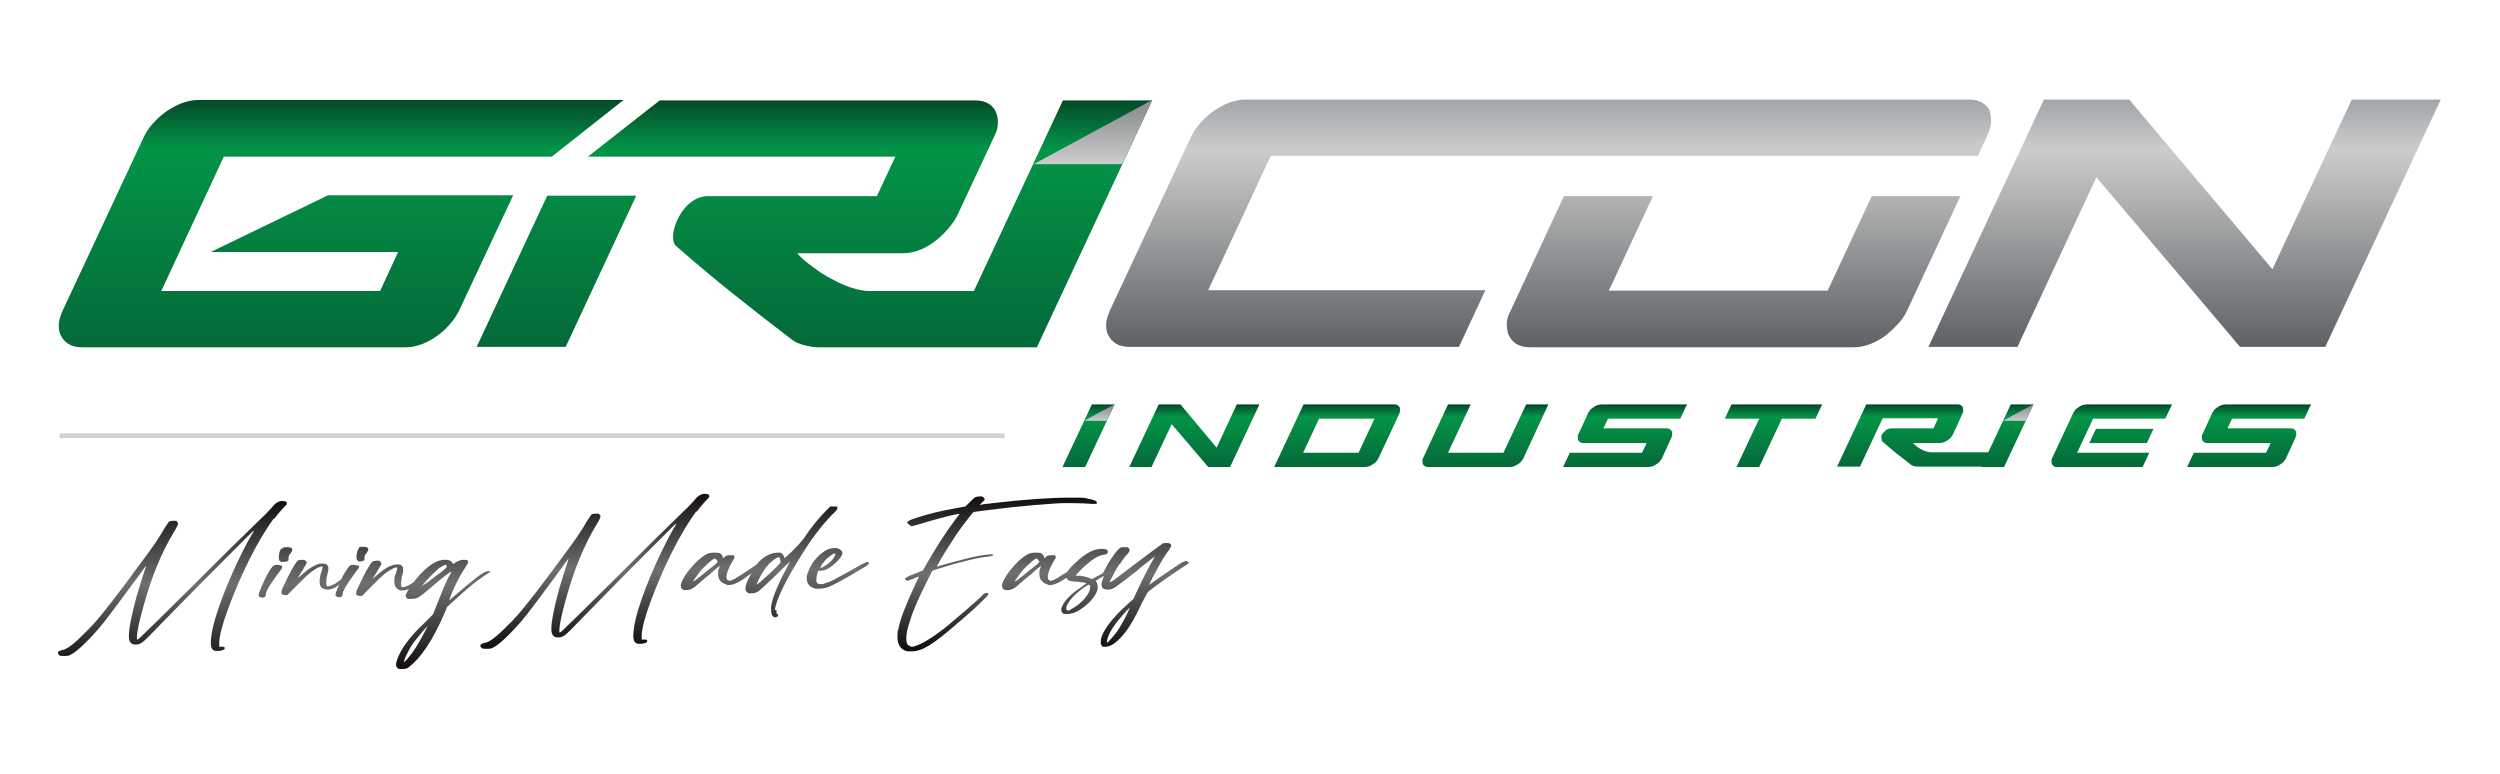
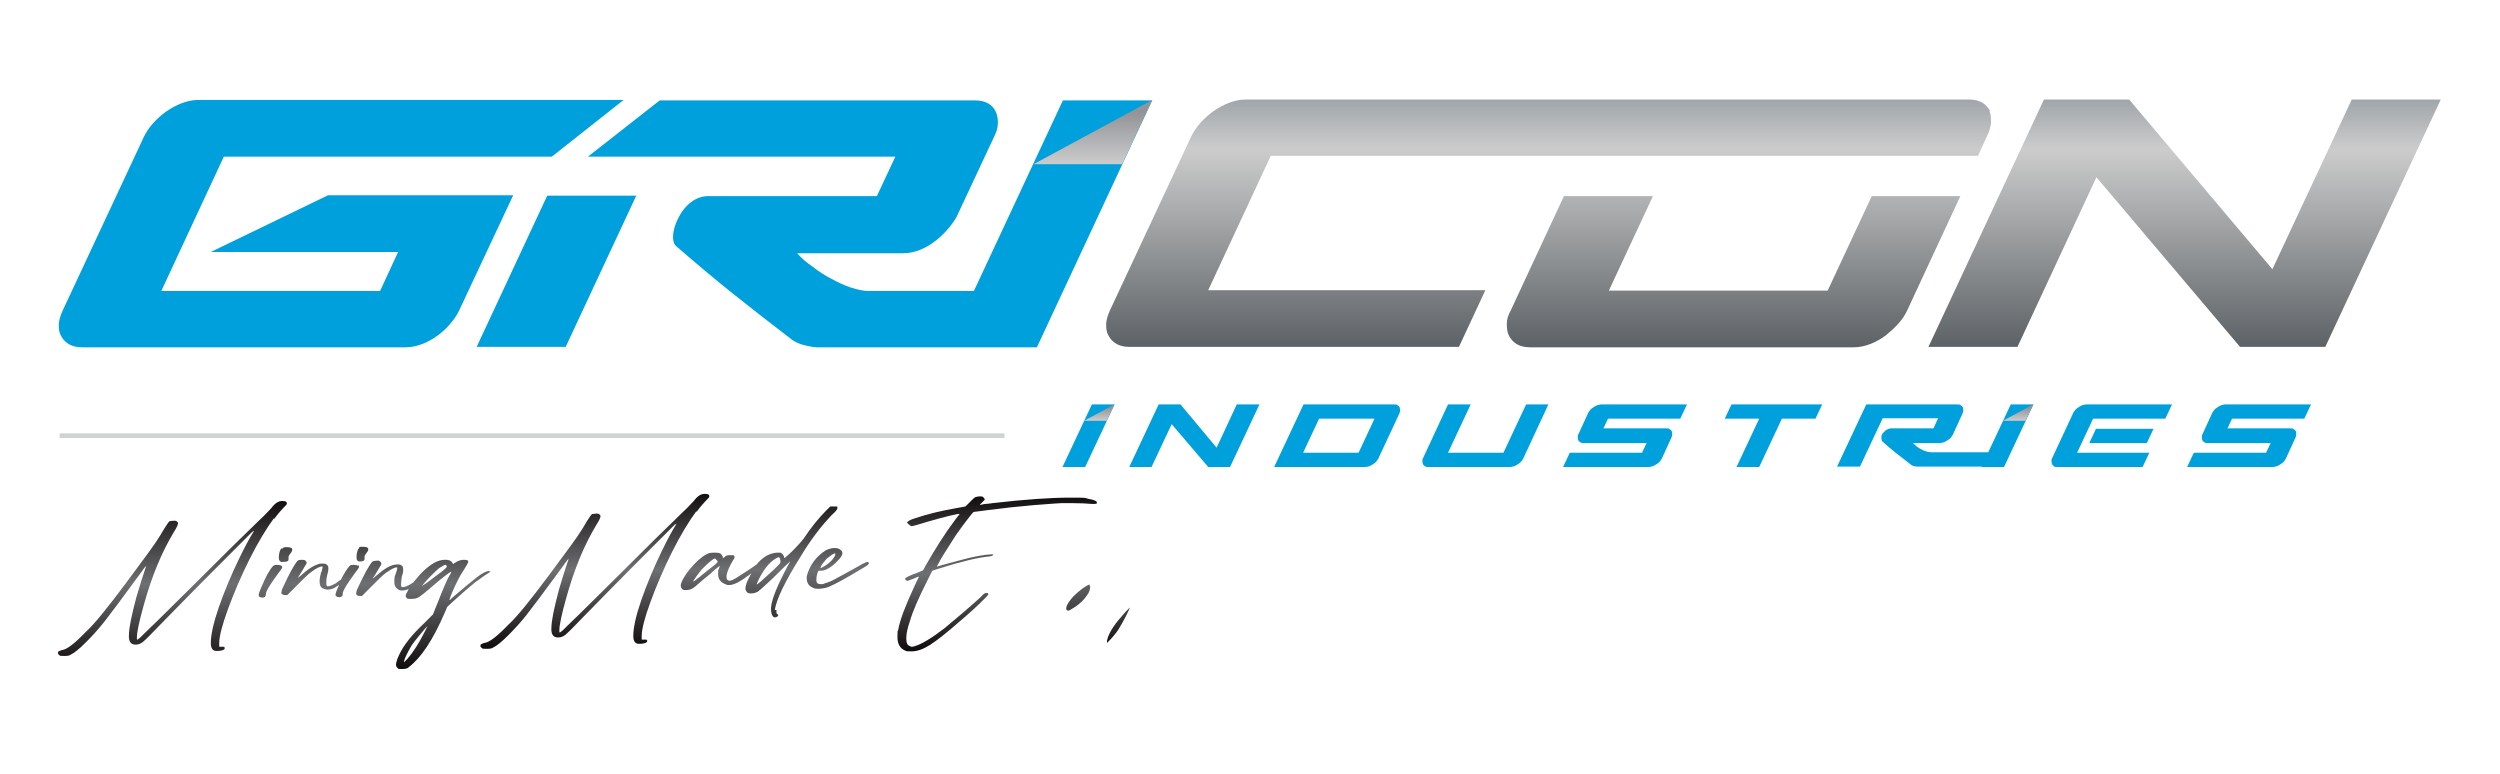
<svg xmlns="http://www.w3.org/2000/svg" xmlns:xlink="http://www.w3.org/1999/xlink" id="Layer_1" data-name="Layer 1" version="1.1" viewBox="0 0 595.3 184.3">
  <defs>
    <style> .cls-1 { fill: url(#New_Gradient_Swatch_3); } .cls-1, .cls-2, .cls-3, .cls-4, .cls-5, .cls-6, .cls-7, .cls-8, .cls-9, .cls-10, .cls-11, .cls-12, .cls-13, .cls-14, .cls-15, .cls-16, .cls-17, .cls-18, .cls-19 { stroke-width: 0px; } .cls-2 { fill: url(#New_Gradient_Swatch_3-3); } .cls-3 { fill: url(#New_Gradient_Swatch_3-4); } .cls-4 { fill: url(#New_Gradient_Swatch_3-9); } .cls-5 { fill: url(#New_Gradient_Swatch_3-8); } .cls-6 { fill: url(#New_Gradient_Swatch_3-7); } .cls-7 { fill: url(#New_Gradient_Swatch_3-6); } .cls-8 { fill: url(#New_Gradient_Swatch_3-2); } .cls-9 { fill: url(#New_Gradient_Swatch_3-5); } .cls-10 { fill: url(#linear-gradient); } .cls-11 { fill: url(#New_Gradient_Swatch_3-11); } .cls-12 { fill: url(#New_Gradient_Swatch_3-10); } .cls-13 { fill: url(#linear-gradient-4); } .cls-14 { fill: url(#linear-gradient-2); } .cls-15 { fill: url(#linear-gradient-3); } .cls-16 { fill: url(#linear-gradient-7); } .cls-17 { fill: url(#linear-gradient-5); } .cls-18 { fill: url(#linear-gradient-6); } .cls-19 { fill: #d0d2d3; } </style>
    <linearGradient id="New_Gradient_Swatch_3" data-name="New Gradient Swatch 3" x1="144.3" y1="82.6" x2="144.3" y2="23.8" gradientUnits="userSpaceOnUse">
-       <stop offset="0" stop-color="#046938" />
-       <stop offset=".8" stop-color="#039447" />
-       <stop offset="1" stop-color="#044928" />
+       <stop offset="0" stop-color="#00A0DC" />
+       <stop offset=".8" stop-color="#00A0DC" />
+       <stop offset="1" stop-color="#00A0DC" />
    </linearGradient>
    <linearGradient id="linear-gradient" x1="260.3" y1="39.1" x2="260.3" y2="23.8" gradientUnits="userSpaceOnUse">
      <stop offset="0" stop-color="#ccc" />
      <stop offset=".8" stop-color="#929497" />
    </linearGradient>
    <linearGradient id="New_Gradient_Swatch_3-2" data-name="New Gradient Swatch 3" x1="259.2" y1="111.2" x2="259.2" y2="96.3" xlink:href="#New_Gradient_Swatch_3" />
    <linearGradient id="New_Gradient_Swatch_3-3" data-name="New Gradient Swatch 3" x1="284.4" y1="111.2" x2="284.4" y2="96.3" xlink:href="#New_Gradient_Swatch_3" />
    <linearGradient id="New_Gradient_Swatch_3-4" data-name="New Gradient Swatch 3" x1="318.4" y1="111.2" x2="318.4" y2="96.3" xlink:href="#New_Gradient_Swatch_3" />
    <linearGradient id="New_Gradient_Swatch_3-5" data-name="New Gradient Swatch 3" x1="353.6" y1="111.2" x2="353.6" y2="96.3" xlink:href="#New_Gradient_Swatch_3" />
    <linearGradient id="New_Gradient_Swatch_3-6" data-name="New Gradient Swatch 3" x1="387" y1="111.2" x2="387" y2="96.3" xlink:href="#New_Gradient_Swatch_3" />
    <linearGradient id="New_Gradient_Swatch_3-7" data-name="New Gradient Swatch 3" x1="422.3" y1="111.2" x2="422.3" y2="96.3" xlink:href="#New_Gradient_Swatch_3" />
    <linearGradient id="New_Gradient_Swatch_3-8" data-name="New Gradient Swatch 3" x1="456.6" y1="111.2" x2="456.6" y2="96.3" xlink:href="#New_Gradient_Swatch_3" />
    <linearGradient id="New_Gradient_Swatch_3-9" data-name="New Gradient Swatch 3" x1="478" y1="111.2" x2="478" y2="96.3" xlink:href="#New_Gradient_Swatch_3" />
    <linearGradient id="New_Gradient_Swatch_3-10" data-name="New Gradient Swatch 3" x1="502.9" y1="111.2" x2="502.9" y2="96.3" xlink:href="#New_Gradient_Swatch_3" />
    <linearGradient id="New_Gradient_Swatch_3-11" data-name="New Gradient Swatch 3" x1="535.6" y1="111.2" x2="535.6" y2="96.3" xlink:href="#New_Gradient_Swatch_3" />
    <linearGradient id="linear-gradient-2" x1="261.8" y1="100.2" x2="261.8" y2="96.3" xlink:href="#linear-gradient" />
    <linearGradient id="linear-gradient-3" x1="480.5" y1="100.2" x2="480.5" y2="96.3" xlink:href="#linear-gradient" />
    <linearGradient id="linear-gradient-4" x1="422.3" y1="82.6" x2="422.3" y2="23.8" gradientUnits="userSpaceOnUse">
      <stop offset="0" stop-color="#5d6266" />
      <stop offset=".8" stop-color="#ccc" />
      <stop offset="1" stop-color="#a1a6aa" />
    </linearGradient>
    <linearGradient id="linear-gradient-5" x1="65.6" y1="159.3" x2="65.6" y2="118.8" gradientUnits="userSpaceOnUse">
      <stop offset="0" stop-color="#110c0d" />
      <stop offset=".5" stop-color="#6e6f71" />
      <stop offset="1" stop-color="#110c0d" />
    </linearGradient>
    <linearGradient id="linear-gradient-6" x1="160.8" y1="154.3" x2="160.8" y2="117.1" xlink:href="#linear-gradient-5" />
    <linearGradient id="linear-gradient-7" x1="248.3" y1="154.9" x2="248.3" y2="118.1" xlink:href="#linear-gradient-5" />
  </defs>
  <path class="cls-1" d="M274.4,23.8l-27.5,58.9h-52.3c-.8,0-1.8-.2-3.1-.5-1.2-.3-2.2-.8-2.9-1.3-5-3.8-9.7-7.5-14.1-11-4.4-3.5-8.9-7.3-13.5-11.3-1.1-.9-1.2-4.2,1.4-8.2.5-.7,2.5-3.5,5.9-3.7h17.7s22.8,0,22.8,0l4.4-9.4h-27.2s-46,0-46,0l17.1-13.4h75c5.5,0,5.6,4.5,5.5,5.6,0,1-.4,2.1-.9,3.1l-8.9,19c-1.7,3.1-6.7,8.7-12.7,8.7h-25.3c1,1.1,2.2,2.2,3.7,3.2,1.4,1.1,2.9,2.1,4.5,2.9,1.6.9,3.2,1.6,4.7,2.1,1.6.5,3,.8,4.3.8h24.9l21.2-45.4h21.2ZM113.5,82.6h21.2l16.8-36h-21.2l-16.8,36ZM78.1,46.5l-27.9,13.5h44.6l-4.3,9.3h-52.1l14.9-32h78.1l17.1-13.5H47.2c-1.3,0-2.7.3-4,.8-1.3.5-2.5,1.2-3.7,2-1.1.8-2.2,1.8-3.1,2.8-.9,1-1.6,2.1-2.1,3.1l-19.4,41.5c-.5,1.1-.8,2.1-.9,3.1,0,1,0,1.9.5,2.8.4.8,1,1.5,1.8,2,.8.5,1.9.8,3.2.8h77.1c1.3,0,2.7-.3,4-.8,1.3-.5,2.5-1.2,3.6-2,1.1-.8,2.1-1.7,3-2.8.9-1,1.6-2.1,2.1-3.1l12.9-27.5h-44.2Z" />
  <rect class="cls-19" x="14.2" y="103.2" width="225" height="1.1" />
  <polygon class="cls-10" points="246.1 39.1 274.4 23.8 267.2 39.1 246.1 39.1" />
  <g>
    <path class="cls-8" d="M258.4,111.2h-5.4l7-14.9h5.4l-7,14.9Z" />
    <path class="cls-2" d="M268.9,111.2l7-14.9h5.2l8.6,10.3,4.8-10.3h5.4l-7,14.9h-5.2l-8.7-10.2-4.8,10.2h-5.4Z" />
    <path class="cls-3" d="M310.3,96.3h21.7c.3,0,.6,0,.8.2.2.1.4.3.5.5,0,.2.1.4.1.7,0,.3-.1.5-.2.8l-4.9,10.5c-.1.3-.3.5-.5.8-.2.3-.5.5-.8.7-.3.2-.6.4-.9.5-.3.1-.7.2-1,.2h-21.7l7-14.9ZM310.3,107.8h13.2l3.8-8.1h-13.2l-3.8,8.1Z" />
    <path class="cls-9" d="M363.3,96.3h5.4l-5.9,12.7c-.1.3-.3.5-.5.8-.2.3-.5.5-.8.7-.3.2-.6.4-.9.5-.3.1-.7.2-1,.2h-19.5c-.3,0-.6,0-.8-.2-.2-.1-.4-.3-.5-.5,0-.2-.1-.4-.1-.7,0-.3,0-.5.2-.8l5.9-12.7h5.4l-5.4,11.5h13.2l5.4-11.5Z" />
    <path class="cls-7" d="M392.1,105.5h-15c-.3,0-.6,0-.8-.2-.2-.1-.4-.3-.5-.5,0-.2-.1-.4-.1-.7,0-.3,0-.5.2-.8l2.2-4.8c.1-.3.3-.5.5-.8.2-.3.5-.5.8-.7.3-.2.6-.4.9-.5.3-.1.7-.2,1-.2h20.4l-1.6,3.4h-17.2l-1.1,2.3h15c.3,0,.6,0,.8.2.2.1.4.3.5.5,0,.2.1.4.1.7,0,.3-.1.5-.2.8l-2.2,4.8c-.1.3-.3.5-.5.8-.2.3-.5.5-.8.7-.3.2-.6.4-.9.5-.3.1-.7.2-1,.2h-20.4l1.6-3.4h17.2l1.1-2.3Z" />
    <path class="cls-6" d="M418.9,111.2h-5.4l5.4-11.5h-8.2l1.6-3.4h21.6l-1.6,3.4h-8l-5.4,11.5Z" />
    <path class="cls-5" d="M437.4,111.2l7-14.9h21.7c.3,0,.6,0,.8.2.2.1.4.3.5.5,0,.2.1.4.1.7,0,.3-.1.5-.2.8l-2.2,4.8c-.1.3-.3.5-.5.8-.2.3-.5.5-.8.7-.3.2-.6.4-.9.5-.3.1-.7.2-1,.2h-6.4c.3.3.6.5.9.8.4.3.7.5,1.1.7.4.2.8.4,1.2.5.4.1.8.2,1.1.2h16.1l-1.6,3.4h-17.7c-.2,0-.5,0-.8-.1-.3,0-.5-.2-.7-.3-1.3-1-2.4-1.9-3.6-2.8-1.1-.9-2.3-1.9-3.4-2.9,0-.2,0-.3-.1-.5,0-.1,0-.3,0-.4,0-.2,0-.5.2-.7,0-.2.2-.3.4-.5.2-.2.3-.3.5-.5.2-.1.4-.2.6-.3.2,0,.4-.1.5-.1h10.2l1.1-2.4h-13.2l-5.4,11.5h-5.4Z" />
    <path class="cls-4" d="M477.2,111.2h-5.4l7-14.9h5.4l-7,14.9Z" />
    <path class="cls-12" d="M489.1,111c-.2-.1-.4-.3-.5-.5,0-.2-.1-.4-.1-.7,0-.3,0-.5.2-.8l4.9-10.5c.1-.3.3-.5.5-.8.2-.3.5-.5.8-.7.3-.2.6-.4.9-.5.3-.1.7-.2,1-.2h20.4l-1.6,3.4h-17.2l-3.8,8.1h17.2l-1.6,3.4h-20.4c-.3,0-.6,0-.8-.2ZM497.5,105.5l1.6-3.4h13.7l-1.6,3.4h-13.7Z" />
    <path class="cls-11" d="M540.7,105.5h-15c-.3,0-.6,0-.8-.2-.2-.1-.4-.3-.5-.5,0-.2-.1-.4-.1-.7,0-.3,0-.5.2-.8l2.2-4.8c.1-.3.3-.5.5-.8.2-.3.5-.5.8-.7.3-.2.6-.4.9-.5.3-.1.7-.2,1-.2h20.4l-1.6,3.4h-17.2l-1.1,2.3h15c.3,0,.6,0,.8.2.2.1.4.3.5.5,0,.2.1.4.1.7,0,.3-.1.5-.2.8l-2.2,4.8c-.1.3-.3.5-.5.8-.2.3-.5.5-.8.7-.3.2-.6.4-.9.5-.3.1-.7.2-1,.2h-20.4l1.6-3.4h17.2l1.1-2.3Z" />
  </g>
  <polygon class="cls-14" points="258.1 100.2 265.4 96.3 263.5 100.2 258.1 100.2" />
  <polygon class="cls-15" points="476.9 100.2 484.2 96.3 482.3 100.2 476.9 100.2" />
  <path class="cls-13" d="M459.2,82.6l27.5-58.9h20.3l34.1,40.4,18.9-40.4h21.2l-27.5,58.9h-20.3l-34.2-40.4-18.8,40.4h-21.2ZM445.7,46.7h21.1l-12.7,27.3c-.5,1.1-1.2,2.1-2.1,3.1-.9,1-1.9,1.9-3,2.8-1.1.8-2.3,1.5-3.6,2-1.3.5-2.6.8-4,.8h-77.1c-1.3,0-2.4-.3-3.2-.8-.8-.5-1.4-1.2-1.8-2-.4-.8-.5-1.7-.5-2.8,0-1,.3-2.1.9-3.1l12.7-27.3h21.2l-10.5,22.5h52.1l10.5-22.5ZM473.9,26.5c-.4-.8-1-1.5-1.8-2-.8-.5-1.9-.8-3.2-.8h-172.3c-1.3,0-2.7.3-4,.8-1.3.5-2.5,1.2-3.7,2-1.1.8-2.2,1.8-3.1,2.8-.9,1-1.6,2.1-2.1,3.1l-19.4,41.5c-.5,1.1-.8,2.1-.9,3.1,0,1,0,1.9.5,2.8.4.8,1,1.5,1.8,2,.8.5,1.9.8,3.2.8h78.5l6.3-13.5h-66l14.9-32h93s75.4,0,75.4,0l2.2-4.8c.5-1,.8-2.1.9-3.1,0-1,0-2-.4-2.8Z" />
  <g>
    <path class="cls-17" d="M65.3,123.3c-1.9,2.6-3.9,5.9-5.9,9.9-2,4-3.7,8-5.1,11.8-1.4,3.8-2.1,6.6-2.1,8.1v.2s0,.7,0,.7h.9c.2,0,.3,0,.4.2,0,0,0,.1,0,.2,0,.3-.5.5-1.4.6-.2,0-.4,0-.6,0-.9,0-1.3-.7-1.3-1.9,0-1.9.6-4.7,1.9-8.5,1.3-3.7,2.9-7.6,4.9-11.7,1.3-2.7,2.5-4.9,3.5-6.5h0c0,0-.3.1-.7.5-5.9,5.9-13.1,13.1-21.4,21.6-2.3,2.4-3.7,3.8-4.3,4.3-.6.5-1.2.7-1.8.7-1.2,0-1.7-.8-1.6-2.3,0-1.6.6-4.6,1.8-9.1.8-2.8,1.6-5.2,2.3-7.3,0,0-.2.1-.4.4-.2.3-.5.6-.8,1.1-.3.4-.7,1-1.1,1.5-3.6,4.9-6.2,8.4-7.7,10.3-1.5,1.9-3,3.5-4.3,4.8-1.6,1.6-2.8,2.6-3.7,3-.2.2-.7.3-1.5.3s-1,0-1.2-.2c-.2-.2-.3-.3-.3-.5s0-.3.2-.4c.1-.1.4-.2.7-.3,1.2-.1,3.1-1.6,5.7-4.3,2.1-1.9,5.3-5.9,9.7-11.8,2-2.7,3.7-5,5.1-6.9,1.4-1.9,2.2-3.1,2.5-3.6.3-.5.8-1.2,1.4-2.3.7-1.1,1.1-1.7,1.3-1.8.3,0,.6-.1.9-.1.5,0,.8,0,.9.3.1,0,.2.2.2.3,0,.3-.3,1-1,2.1-2.9,4.8-5.3,10.6-7.2,17.5-1.1,3.9-1.6,6.4-1.6,7.5s0,.4,0,.5c0,0,0,.1.1.1s.3-.2.7-.5c.3-.3,1.6-1.6,4-3.9,2.4-2.4,5.3-5.2,8.7-8.6,7.4-7.4,12.4-12.3,14.8-14.6,1.8-1.7,3-2.9,3.7-3.7.9-1.2,1.7-1.7,2.6-1.7s1.1.2,1.1.6c0,.2-.1.3-.3.5-.8.8-1.8,1.9-2.8,3.3ZM67,134.7c-.2-.1-.5-.2-.9-.2s-.8,0-1.1.3c-.9,1-1.8,2.7-2.8,5.1-.4.9-.6,1.5-.6,1.8s0,.3.2.4c.2.1.4.2.6.2s.4,0,.5-.1c.3-.1.4-.3.4-.7,0-.7,1-2.3,2.9-4.9.6-.8,1-1.3,1-1.5s0-.3-.2-.4ZM67,130.6c-.3.3-.5.9-.6,1.8,0,.2,0,.3,0,.5,0,.5.2.8.6.9h.4c.4,0,.8,0,1.1-.2.1,0,.2-.2.2-.3s0-.2,0-.3v-.2c0-.3.1-.6.4-.9.3-.4.5-.7.5-1,0-.4-.4-.6-1.2-.6s-1,0-1,.3ZM85.2,134.7c-.2-.1-.5-.2-.9-.2s-.8,0-1.1.3c-.6.7-1.3,1.8-2,3.2-.6.4-1,.7-1.4,1-.8.4-1.3.6-1.6.6s-.2,0-.3,0c-.1-.1-.2-.3-.2-.7s0-1.1.2-1.9c.2-.7.3-1.2.3-1.6s-.1-.8-.4-.9c0-.2-.4-.3-1-.3s-.7,0-1.2.2c-.9.3-1.9.9-3.1,1.9-.6.5-1,.9-1.3,1.1l-.3.2.2-.3c.1-.2.5-.8,1-1.6.5-.9.8-1.4.9-1.5,0,0,0,0,0-.2,0-.2-.1-.4-.4-.6-.1,0-.3-.1-.6-.1-.4,0-.8,0-1.1.2-.9,1-2,3.1-3.5,6.3-.3.6-.4,1.1-.4,1.3s0,.3.2.4c.1.1.4.2.7.2h.5s2.4-2.4,2.4-2.4c1.5-1.5,2.6-2.6,3.3-3.1,1.2-.9,2.1-1.3,2.5-1.3s.2,0,.2.2h0c0,0,0,.2-.1.5,0,.3-.2.6-.3.9-.2.8-.3,1.4-.3,1.9,0,1,.3,1.6,1,1.8.3.1.6.2.9.2s1-.1,1.6-.4c.3-.2.7-.4,1.1-.7,0,.2-.1.4-.2.5-.4.9-.6,1.5-.6,1.8s0,.3.2.4c.2.1.4.2.6.2s.4,0,.5-.1c.3-.1.4-.3.4-.7,0-.7,1-2.3,2.9-4.9.6-.8,1-1.3,1-1.5s0-.3-.2-.4ZM85.1,133.7h.4c.4,0,.8,0,1.1-.2.1,0,.2-.2.2-.3s0-.2,0-.3v-.2c0-.3.1-.6.4-.9.3-.4.5-.7.5-1,0-.4-.4-.6-1.2-.6s-1,0-1,.3c-.3.3-.5.9-.6,1.8,0,.2,0,.3,0,.5,0,.5.2.8.6.9ZM117,135.9c0,.1-.2.3-.6.5-.7.4-1.8,1.2-3.3,2.3-1.5,1.2-3.2,2.7-5.3,4.6l-1.3,1.2-.6,1.4c-2.8,6.5-5.7,10.8-8.5,12.9-.2.3-.7.5-1.5.5h-.5c-.4,0-.6,0-.7-.2-.2-.2-.4-.4-.4-.8,0-.6.3-1.4.8-2.5,1-2.1,2.9-4.6,5.9-7.4l2.1-2.1,1.2-3c1.3-3.3,2.2-5.4,2.7-6.2.2-.3.3-.5.4-.7,0-.2.1-.3.1-.3s0,0,0,0c-.1,0-.6.3-1.5,1-.8.6-2,1.6-3.5,2.9-1.4,1.2-2.3,1.9-2.8,2.2-.5.3-1,.4-1.6.4s-.7,0-.8,0c-.1,0-.3,0-.4-.2-.2-.1-.3-.3-.3-.5,0-.3.2-.7.5-1.2,0-.2.2-.4.3-.5-.6.3-1.1.4-1.6.4s-.6,0-.9-.2c-.6-.3-1-.9-1-1.8s0-1.2.3-1.9c.1-.3.2-.6.3-.9,0-.3.1-.4.1-.5h0c0-.2,0-.2-.2-.2-.4,0-1.2.4-2.5,1.3-.7.5-1.8,1.6-3.3,3.1l-2.4,2.4h-.5c-.3,0-.5,0-.7-.2-.1-.1-.2-.2-.2-.4s.1-.7.4-1.3c1.5-3.2,2.6-5.3,3.5-6.3.3-.1.7-.2,1.1-.2s.5,0,.6.1c.2.2.4.4.4.6s0,.1,0,.2c-.1.2-.4.7-.9,1.5-.5.8-.8,1.4-1,1.6l-.2.3.3-.2c.2-.2.7-.6,1.3-1.1,1.2-1,2.2-1.6,3.1-1.9.4-.1.8-.2,1.2-.2.6,0,1,.1,1,.3.3.1.4.4.4.9s0,.9-.3,1.6c-.1.8-.2,1.5-.2,1.9s0,.6.2.7c0,0,.1,0,.3,0,.3,0,.9-.2,1.6-.6.2-.1.5-.3.8-.5.5-.6,1.1-1.3,1.7-2,2.2-2.3,4.1-3.4,5.8-3.4h.5c.7.1,1.1.3,1.3.7l.2.3.3-.2c.7-.5,1.5-.8,2.2-.8s1.1.1,1.1.4c0,.3-.3.8-.8,1.6-.5.8-1.1,1.7-1.6,2.7-1.1,2.2-1.8,3.8-2.1,4.9,0,0,.2,0,.4-.3.2-.2.5-.4.8-.7,2.2-1.9,4-3.4,5.3-4.4s2.3-1.5,2.8-1.5h0c.3,0,.4.1.4.2ZM106.4,134.9c0-.1,0-.2-.2-.3,0,0,0-.1-.2-.1-.1,0-.3.1-.6.3-.4.2-.9.5-1.2.8-1.1,1-2.2,2.1-3.3,3.4-.2.3-.4.4-.4.5h0c0,0,.3-.2.8-.5.5-.3,1.2-.9,2.3-1.7,1.1-.8,1.8-1.3,2.2-1.7.4-.3.6-.6.6-.7ZM101.9,149l-.7.7c-1.1,1.3-2.2,2.6-3.2,4-1.2,2.1-1.8,3.4-1.8,3.9s0,.1,0,.1c0,0,.3-.3.8-.8,1.4-1.6,2.8-3.8,4.2-6.6l.7-1.4Z" />
    <path class="cls-18" d="M165.9,121.6c-1.9,2.6-3.9,5.9-5.9,9.9-2,4-3.7,8-5.1,11.8-1.4,3.8-2.1,6.6-2.1,8.1v.2s0,.7,0,.7h.9c.2,0,.3,0,.4.2,0,0,0,.1,0,.2,0,.3-.5.5-1.4.6-.2,0-.4,0-.6,0-.9,0-1.3-.7-1.3-1.9,0-1.9.6-4.7,1.9-8.5,1.3-3.7,2.9-7.6,4.9-11.7,1.3-2.7,2.5-4.9,3.5-6.5h0c0,0-.3.1-.7.5-5.9,5.9-13.1,13.1-21.4,21.6-2.3,2.4-3.7,3.8-4.3,4.3-.6.5-1.2.7-1.8.7-1.2,0-1.7-.8-1.6-2.3,0-1.6.6-4.6,1.8-9.1.8-2.8,1.6-5.2,2.3-7.3,0,0-.2.1-.4.4-.2.3-.5.6-.8,1.1-.3.4-.7,1-1.1,1.5-3.6,4.9-6.2,8.4-7.7,10.3-1.5,1.9-3,3.5-4.3,4.8-1.6,1.6-2.8,2.6-3.7,3-.2.2-.7.3-1.5.3s-1,0-1.2-.2c-.2-.2-.3-.3-.3-.5s0-.3.2-.4c.1-.1.4-.2.7-.3,1.2-.1,3.1-1.6,5.7-4.3,2.1-1.9,5.3-5.9,9.7-11.8,2-2.7,3.7-5,5.1-6.9,1.4-1.9,2.2-3.1,2.5-3.6.3-.5.8-1.2,1.4-2.3.7-1.1,1.1-1.7,1.3-1.8.3,0,.6-.1.9-.1.5,0,.8,0,.9.3.1,0,.2.2.2.3,0,.3-.3,1-1,2.1-2.9,4.8-5.3,10.6-7.2,17.5-1.1,3.9-1.6,6.4-1.6,7.5s0,.4,0,.5c0,0,0,.1.1.1s.3-.2.7-.5c.3-.3,1.6-1.6,4-3.9,2.4-2.4,5.3-5.2,8.7-8.6,7.4-7.4,12.4-12.3,14.8-14.6,1.8-1.7,3-2.9,3.7-3.7.9-1.2,1.7-1.7,2.6-1.7s1.1.2,1.1.6c0,.2-.1.3-.3.5-.8.8-1.8,1.9-2.8,3.3ZM184.9,145.3c0,.2,0,.4,0,.5,0,.2,0,.4.2.4.1.1.2.2.2.3s0,.2-.2.3c-.1.1-.3.2-.5.2s-.4,0-.6-.3c-.2-.2-.4-.8-.4-1.6v-.5c.2-2,1.5-5.2,3.9-9.7l.7-1.3-.6.6c-.6.5-1.8,1.8-3.7,3.6-1.1,1-1.9,1.8-2.5,2.3-.6.5-1,.9-1.2.9-.4.2-.9.3-1.3.3s-.6,0-.8-.1c-.4-.3-.6-.7-.6-1,0-.7.3-1.7,1-2.9.1-.3.3-.5.5-.8-.2.1-.4.3-.6.4-2.1,1.6-3.7,2.4-4.7,2.4s-.5,0-.7-.1c-1.3-.4-2-1.2-2-2.5s0-.8.2-1.3c.1-.4.2-.6.2-.7,0,0-.2.2-.6.5-.4.3-.9.7-1.4,1.2-.5.5-1.1.9-1.7,1.4-.6.5-1,.9-1.4,1.2-1,1-1.9,1.5-2.8,1.5s-.4,0-.6,0c-.5-.1-.8-.5-.8-1.1s.7-2.1,2.1-3.8c1.4-1.7,2.7-2.9,4-3.6.3-.2.9-.4,1.7-.4h.5c.9,0,1.3.2,1.4.5.2.2.3.3.3.5v.3c0,0,.3-.1.6-.4.2-.2.6-.3,1.2-.3s.6,0,.7,0c.1,0,.2.2.3.3,0,0,0,.1,0,.2,0,.2-.1.4-.4.8-1,1.7-1.5,3-1.5,3.8s.2.8.7,1c.3,0,1.1-.3,2.1-1,.9-.6,2.4-1.5,4.4-2.9.1-.2.3-.3.4-.5,1.4-1.5,2.9-2.2,4.4-2.3h.9c0,0,.4.3.4.3.2.3.4.5.4.7s0,.2.1.3c0,0,.2-.2.6-.5.3-.3.8-.7,1.3-1.2,1.2-1.2,2.1-2.2,2.7-3,1.8-2.7,3.6-4.9,5.4-6.7l.9-.9h.8c.4,0,.6,0,.7,0,.1,0,.2,0,.2.2,0,0,0,.1,0,.2,0,.3-.4.8-1.3,1.6-2.6,2.7-5.1,6-7.5,10-3.7,5.9-5.7,10.1-6.1,12.6ZM170.9,133.8c0-.2-.2-.4-.6-.8h0c-.5,0-1.5.9-3.2,2.6-1,1.2-1.6,2.1-2,2.7v.2s.3-.2.7-.5c.4-.3,1.3-1,2.6-2.1.5-.4.9-.7,1.3-1,.4-.3.8-.6,1.2-1.1ZM185.8,133.6c0-.2,0-.4-.1-.6,0-.2-.1-.3-.3-.3s-.5.2-1,.5c-.9.6-1.8,1.5-2.6,2.8-.4.6-.8,1.3-1.1,1.9-.3.7-.5,1.1-.5,1.3s0,0,0,0l.8-.6c2-1.8,3.6-3.2,4.7-4.4.1-.2.2-.5.2-.8ZM206.9,134.1h0c0,.2-.3.5-.8.8-.6.4-1.9,1.1-3.9,2.3-2.8,1.6-4.7,2.6-5.7,2.8-.5.1-1.1.2-1.6.2s-.9,0-1.2-.2c-1.1-.4-1.6-1.2-1.6-2.3s0-.3,0-.5c.7-2.6,2.2-4.7,4.6-6.2.7-.3,1.3-.5,2-.5s1,.1,1.4.4c.3.2.5.5.5.8,0,.5-.4,1.1-1.1,1.8-1.5,1.6-2.9,2.4-4,2.4h-.6s-.2.4-.2.4c-.2.6-.3,1.1-.3,1.6s0,.3,0,.5c.1.5.4.7,1,.7s.6,0,1-.2c.7-.2,1.6-.5,2.6-1.1,1-.5,2.7-1.5,5.1-2.8.8-.4,1.3-.8,1.7-.9.4-.2.6-.3.7-.3.2,0,.3,0,.3.2ZM195.4,135.3s0,0,0,0l.4-.2c.8-.4,1.5-.9,2.2-1.6.6-.7.9-1.2.9-1.5s0-.2-.2-.2c-.2,0-.8.4-1.8,1.2-1,1.1-1.5,1.8-1.5,2.2Z" />
-     <path class="cls-16" d="M236.4,131.9c0,0,.1.1.1.2,0,.2-.3.3-.9.4-2.5.2-6.7,1.2-12.4,3l-1.2.4-1.5,3c-1.8,3.6-3.1,6.5-3.8,8.9-.6,1.7-.9,3.1-.9,4.2s.3,1.7.8,1.8c.2.1.3.2.5.2s.3,0,.6-.1c1.8-.5,4.2-2,7.2-4.3,3.4-2.8,6.3-5.3,8.7-7.5.5-.6.9-.9,1.2-.9s.5,0,.5.2c0,0,0,.1,0,.2-.1.2-.5.6-1.1,1.2-.6.6-1.4,1.4-2.4,2.3-1,.9-2,1.8-3.2,2.8-3.2,2.8-5.6,4.7-7.2,5.7-1.6,1-3,1.5-4.3,1.5h-.5c-.5,0-.8,0-1.1-.2-1.2-.5-1.8-1.6-1.8-3.2s0-1.2.2-1.8c.4-2.3,1.7-5.7,3.8-10.2.4-.8.6-1.4.8-1.7.2-.4.3-.6.3-.7s0,0,0,0h0c-.2,0-.6.2-1.3.5-.8.3-1.3.5-1.4.5-.3,0-.5-.2-.6-.5h0c.3-.4,1.2-.8,2.9-1.4l1.4-.6.6-1.1c2.3-4,4.6-7.7,7.1-11l1-1.3h-.5c-2.5.5-5.7,1.4-9.7,2.6-.7.2-1.1.3-1.2.3-.2,0-.6-.3-1.1-.8h0c0-.3.6-.7,1.9-1.1,3-1,6.3-1.8,9.8-2.4l2.2-.4,1-1c.6-.6,1-1,1.3-1.2.3-.1.7-.2,1.1-.2s.8,0,.9.3c.2.2.3.3.3.4s-.2.3-.6.7l-.6.6h.4c.1-.1.4-.1.9-.2.5,0,1.1-.1,1.8-.2,7.8-.9,13.9-1.3,18.3-1.3s3.3,0,4.5.3c1.3.2,2,.5,2,.9s0,.1-.1.2c0,0-.2.1-.4.1s-.3,0-.6,0c-1.2-.1-2.9-.2-5.1-.2s-2.7,0-3.8.1c-3.2.2-6.6.5-10.4.9-4.4.5-7.4.9-8.9,1.1-.1,0-.5.4-1,1.1-.5.7-1.2,1.5-1.9,2.5-.7,1-1.4,1.9-2,2.9-1.6,2.5-2.9,4.5-3.7,6.1-.1.2-.2.3-.2.4h0c0,0,0,0,.1,0,1.5-.5,3.6-1,6.2-1.7,2.2-.6,4-.9,5.4-1.1.5,0,1-.1,1.2-.1.4,0,.6,0,.7.2ZM283.2,133.9c0,.1-.3.4-1,.8-3.2,2.1-6.1,4.1-8.8,6.2,0,0-.2.3-.5.8-.2.4-.5,1-.9,1.7-1.6,3.5-3.1,6.1-4.5,7.7-1.6,1.9-3,2.9-4.2,2.9s-.8,0-.9-.3c-.2,0-.3-.3-.3-.9s.3-1.7,1-2.8c1.2-2,3.1-4.1,5.7-6.4l1.1-1,.6-1.3c1.5-3.3,3-6.2,4.4-8.6v-.2c0,0,0,0-.3.3-.2.1-.6.5-1.4,1.1-.8.6-1.7,1.3-2.7,2.2-2.7,2.1-4.3,3.3-4.9,3.7-.6.4-1.2.6-1.8.6-1,0-1.5-.4-1.5-1.2,0-.5.2-1.1.6-2,0,0,0,0-.1,0-.6.3-1.1.6-1.4.8l-.5.3.3.5c.1.3.2.6.2,1,0,.8-.4,1.7-1.2,2.7-.8,1-1.8,1.9-3.2,2.8-1,.6-1.9.9-2.9.9s-1.1-.1-1.1-.3c-.2-.2-.3-.4-.3-.7s.1-.6.3-1c.7-1.4,2.2-2.9,4.5-4.4.7-.5,1.1-.8,1.2-.9,0,0-.2-.1-.6-.2-.4,0-1-.1-1.6-.2-1.3,0-2.1-.2-2.4-.6,0-.1-.1-.2-.2-.3-1.6,1.1-2.9,1.7-3.7,1.7s-.5,0-.7-.1c-1.3-.4-2-1.2-2-2.5s0-.8.2-1.3c.1-.4.2-.6.2-.7,0,0-.2.2-.6.5-.4.3-.9.7-1.4,1.2-.5.5-1.1.9-1.7,1.4-.6.5-1,.9-1.4,1.2-1,1-1.9,1.5-2.8,1.5s-.4,0-.6,0c-.5-.1-.8-.5-.8-1.1s.7-2.1,2.1-3.8c1.4-1.7,2.7-2.9,4-3.6.3-.2.9-.4,1.7-.4h.5c.9,0,1.3.2,1.4.5.2.2.3.3.3.5v.3c0,0,.3-.1.6-.4.2-.2.6-.3,1.2-.3s.6,0,.7,0c.1,0,.2.2.3.3,0,0,0,.1,0,.2,0,.2-.1.4-.4.8-1,1.7-1.5,3-1.5,3.8s.2.8.7,1c.3,0,1.1-.3,2.1-1,.5-.3,1.1-.7,1.8-1.1.4-.6,1.1-1.4,2.1-2.3,2.3-2.2,4.3-3.2,6-3.2h.3c.9,0,1.3.2,1.3.7s-.3.6-1,.7c-.8.1-1.7.5-2.8,1.3-1.3,1-2.4,2-3.3,3l-.6.7h1.3c.9.2,1.5.3,1.9.5l.7.3,1.3-.7c.5-.2.9-.5,1.4-.8.1-.2.2-.5.4-.8.8-1.6,1.7-2.9,2.6-4.1.4-.5.7-.8,1-1s.6-.2,1.1-.2.6,0,.7,0c.1,0,.2.1.3.3.1.1.2.3.2.4,0,.2-.2.6-.6,1-.5.5-1,1.2-1.6,2.1,0,0,0,0,0,0,0,0,0,.2-.3.3-.3.5-.7,1.1-1,1.7-.3.6-.6,1.2-.9,1.7s-.4.9-.4.9h0c.1,0,.4-.2.9-.5.5-.4,1.3-.9,2.4-1.8,4.8-3.6,7.8-5.9,9-6.7.3-.3.6-.4,1-.4h.3c.7,0,1.1.2,1.1.5h0c0,.3-.3.9-1,1.8-.7,1-1.3,2-1.8,2.9-1.3,2.3-2.1,3.9-2.5,4.8l1.8-1.3c2.5-1.7,4.5-3.1,5.9-4,.5-.2.8-.4,1.1-.4s.3,0,.3.2ZM247.5,133.8c0-.2-.2-.4-.6-.8h0c-.5,0-1.5.9-3.2,2.6-1,1.2-1.6,2.1-2,2.7v.2s.3-.2.7-.5c.4-.3,1.3-1,2.6-2.1.5-.4.9-.7,1.3-1,.4-.3.8-.6,1.2-1.1ZM259.5,139.6c0-.2,0-.3-.1-.4h0c-.2,0-.7.3-1.6.9-.8.6-1.6,1.3-2.2,1.9-1.1,1.2-1.7,2.2-1.7,2.8s0,.3.1.4c0,.1.2.2.3.2.2,0,.5-.1.9-.4,1.8-1,3.1-2.3,4-3.8.3-.6.4-1.1.4-1.6ZM269,144.7s-.2.2-.5.5c-.3.3-.7.7-1.1,1.2-.4.5-.8.9-1.2,1.4-1.6,2-2.4,3.6-2.6,4.8v.5c0,0,.4-.4.4-.4.3-.3.7-.7,1.1-1.2.5-.6,1-1.2,1.4-1.9,1.2-2,2-3.6,2.5-4.8Z" />
+     <path class="cls-16" d="M236.4,131.9c0,0,.1.1.1.2,0,.2-.3.3-.9.4-2.5.2-6.7,1.2-12.4,3l-1.2.4-1.5,3c-1.8,3.6-3.1,6.5-3.8,8.9-.6,1.7-.9,3.1-.9,4.2s.3,1.7.8,1.8c.2.1.3.2.5.2s.3,0,.6-.1c1.8-.5,4.2-2,7.2-4.3,3.4-2.8,6.3-5.3,8.7-7.5.5-.6.9-.9,1.2-.9s.5,0,.5.2c0,0,0,.1,0,.2-.1.2-.5.6-1.1,1.2-.6.6-1.4,1.4-2.4,2.3-1,.9-2,1.8-3.2,2.8-3.2,2.8-5.6,4.7-7.2,5.7-1.6,1-3,1.5-4.3,1.5h-.5c-.5,0-.8,0-1.1-.2-1.2-.5-1.8-1.6-1.8-3.2s0-1.2.2-1.8c.4-2.3,1.7-5.7,3.8-10.2.4-.8.6-1.4.8-1.7.2-.4.3-.6.3-.7s0,0,0,0h0c-.2,0-.6.2-1.3.5-.8.3-1.3.5-1.4.5-.3,0-.5-.2-.6-.5h0c.3-.4,1.2-.8,2.9-1.4l1.4-.6.6-1.1c2.3-4,4.6-7.7,7.1-11l1-1.3h-.5c-2.5.5-5.7,1.4-9.7,2.6-.7.2-1.1.3-1.2.3-.2,0-.6-.3-1.1-.8h0c0-.3.6-.7,1.9-1.1,3-1,6.3-1.8,9.8-2.4l2.2-.4,1-1c.6-.6,1-1,1.3-1.2.3-.1.7-.2,1.1-.2s.8,0,.9.3c.2.2.3.3.3.4s-.2.3-.6.7l-.6.6h.4c.1-.1.4-.1.9-.2.5,0,1.1-.1,1.8-.2,7.8-.9,13.9-1.3,18.3-1.3s3.3,0,4.5.3c1.3.2,2,.5,2,.9s0,.1-.1.2c0,0-.2.1-.4.1s-.3,0-.6,0c-1.2-.1-2.9-.2-5.1-.2s-2.7,0-3.8.1c-3.2.2-6.6.5-10.4.9-4.4.5-7.4.9-8.9,1.1-.1,0-.5.4-1,1.1-.5.7-1.2,1.5-1.9,2.5-.7,1-1.4,1.9-2,2.9-1.6,2.5-2.9,4.5-3.7,6.1-.1.2-.2.3-.2.4h0c0,0,0,0,.1,0,1.5-.5,3.6-1,6.2-1.7,2.2-.6,4-.9,5.4-1.1.5,0,1-.1,1.2-.1.4,0,.6,0,.7.2ZM259.5,139.6c0-.2,0-.3-.1-.4h0c-.2,0-.7.3-1.6.9-.8.6-1.6,1.3-2.2,1.9-1.1,1.2-1.7,2.2-1.7,2.8s0,.3.1.4c0,.1.2.2.3.2.2,0,.5-.1.9-.4,1.8-1,3.1-2.3,4-3.8.3-.6.4-1.1.4-1.6ZM269,144.7s-.2.2-.5.5c-.3.3-.7.7-1.1,1.2-.4.5-.8.9-1.2,1.4-1.6,2-2.4,3.6-2.6,4.8v.5c0,0,.4-.4.4-.4.3-.3.7-.7,1.1-1.2.5-.6,1-1.2,1.4-1.9,1.2-2,2-3.6,2.5-4.8Z" />
  </g>
</svg>
